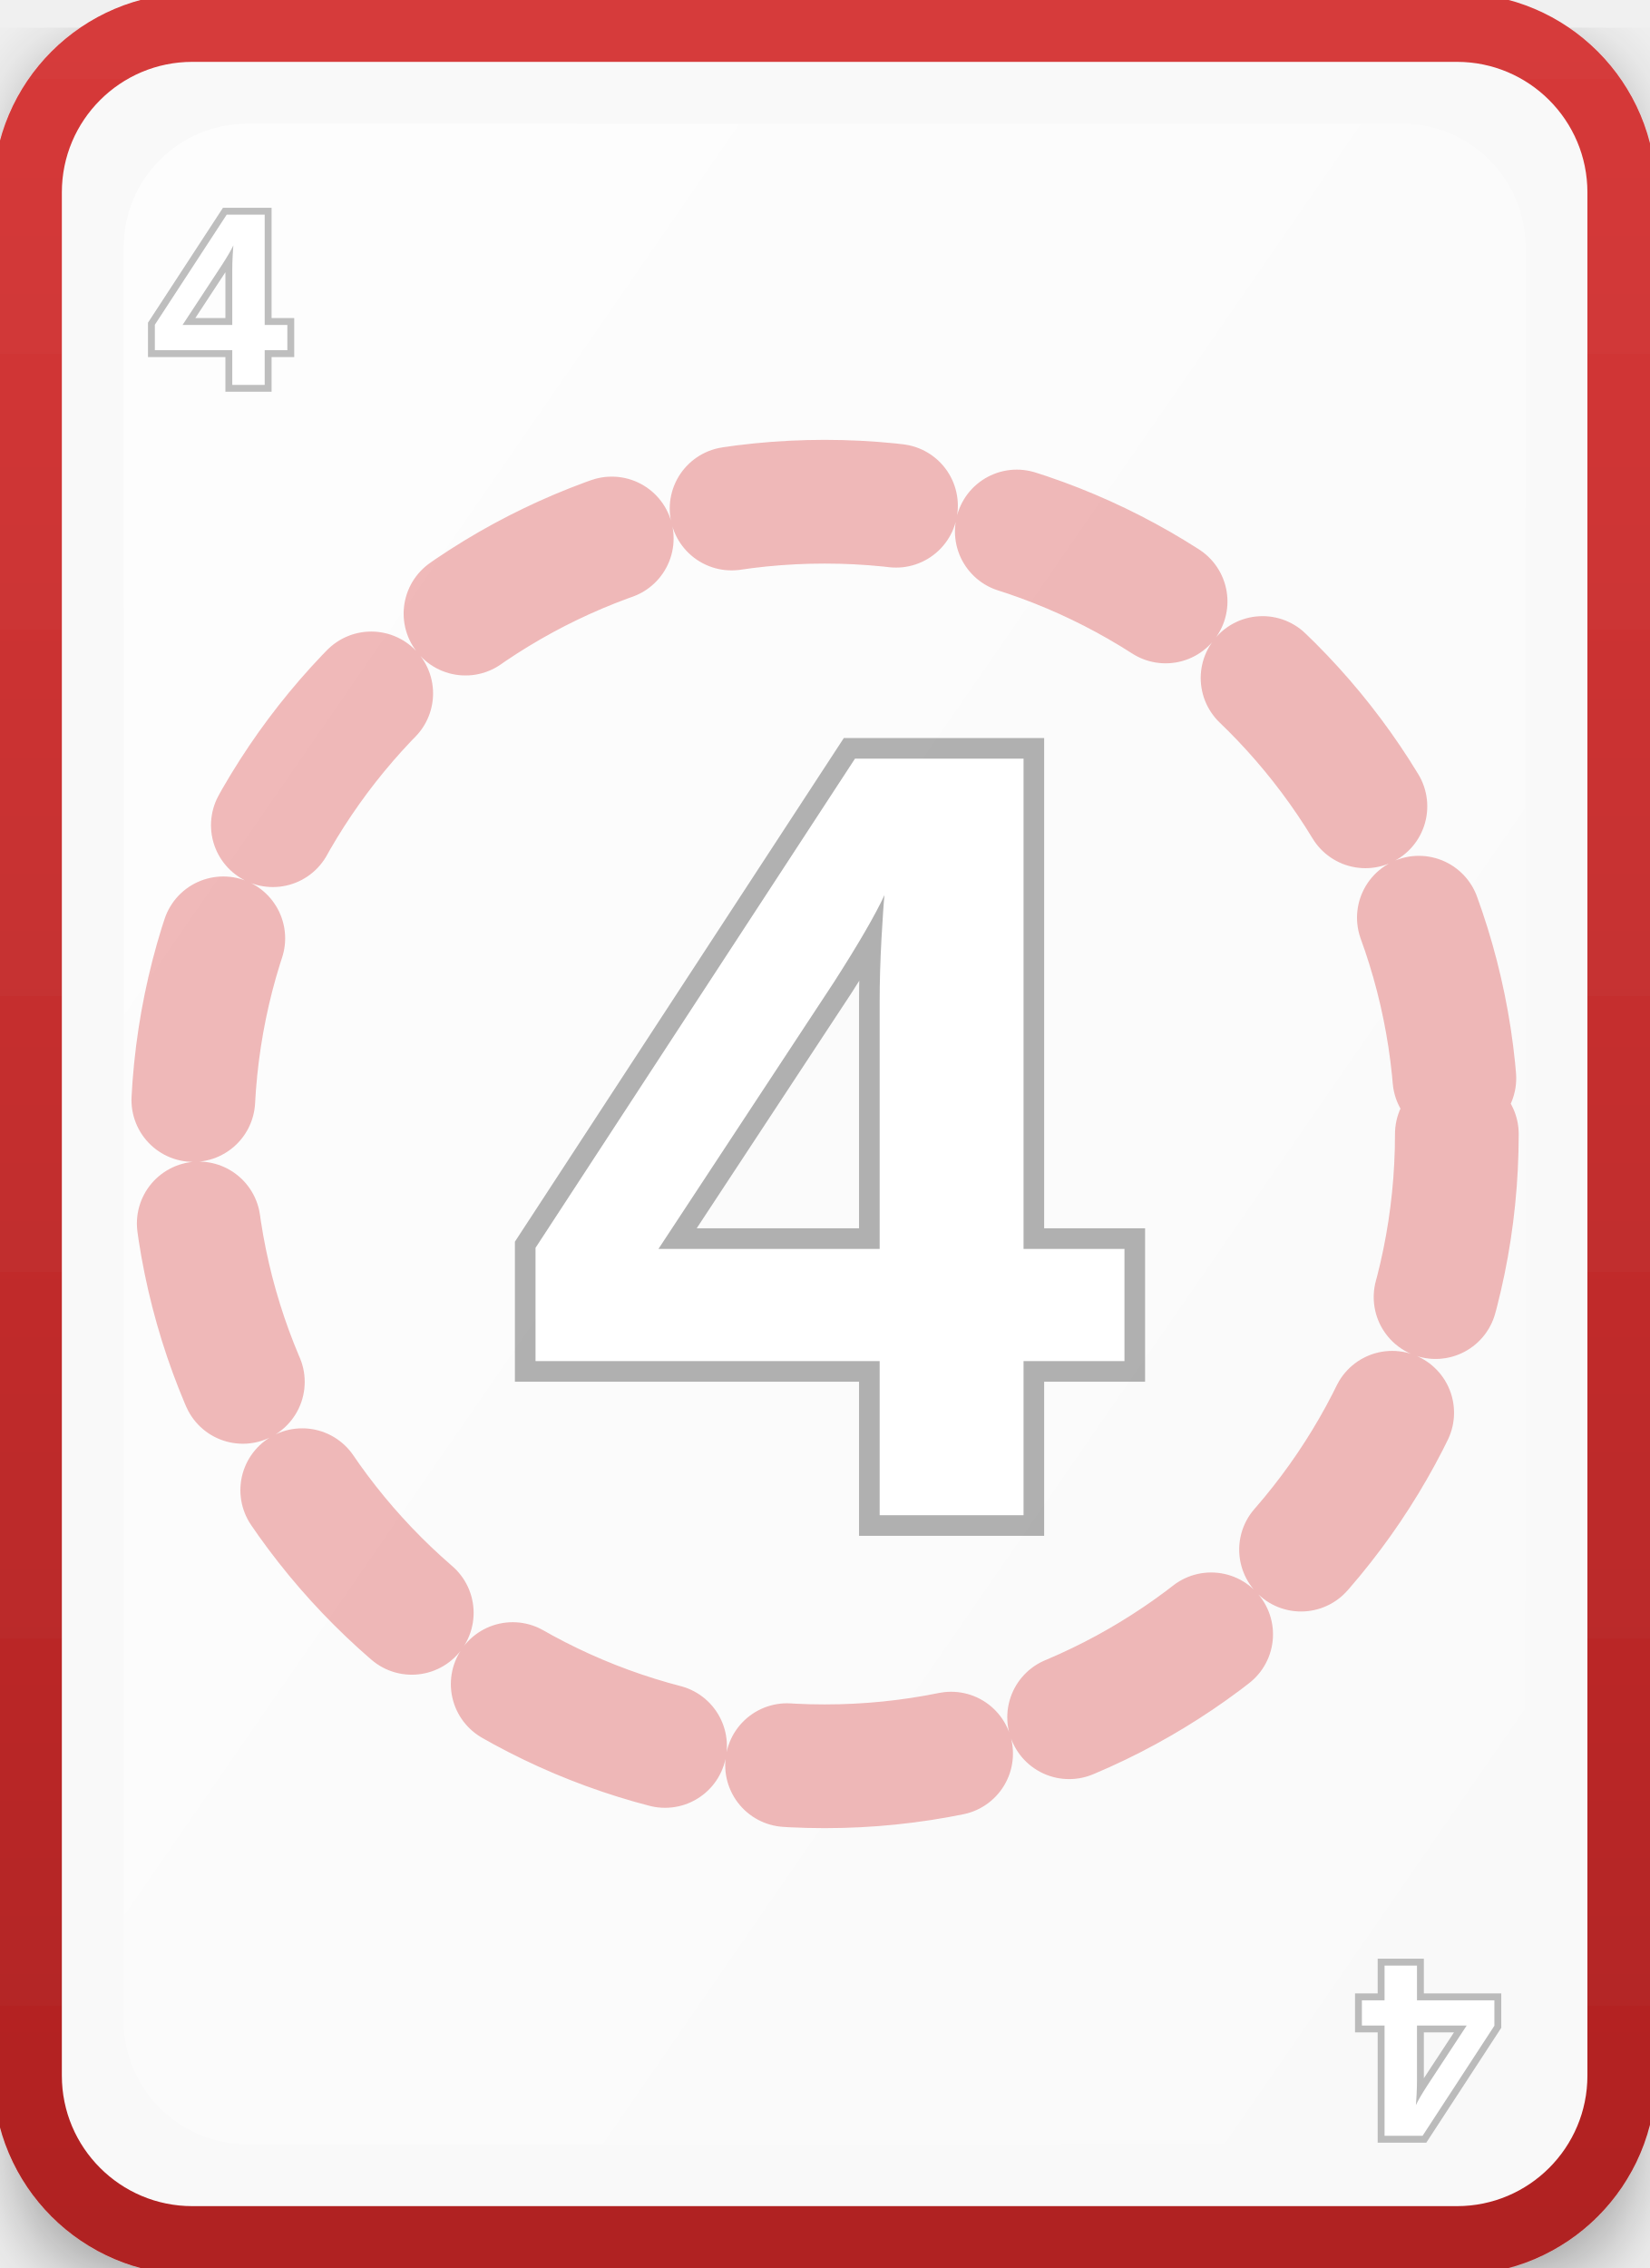
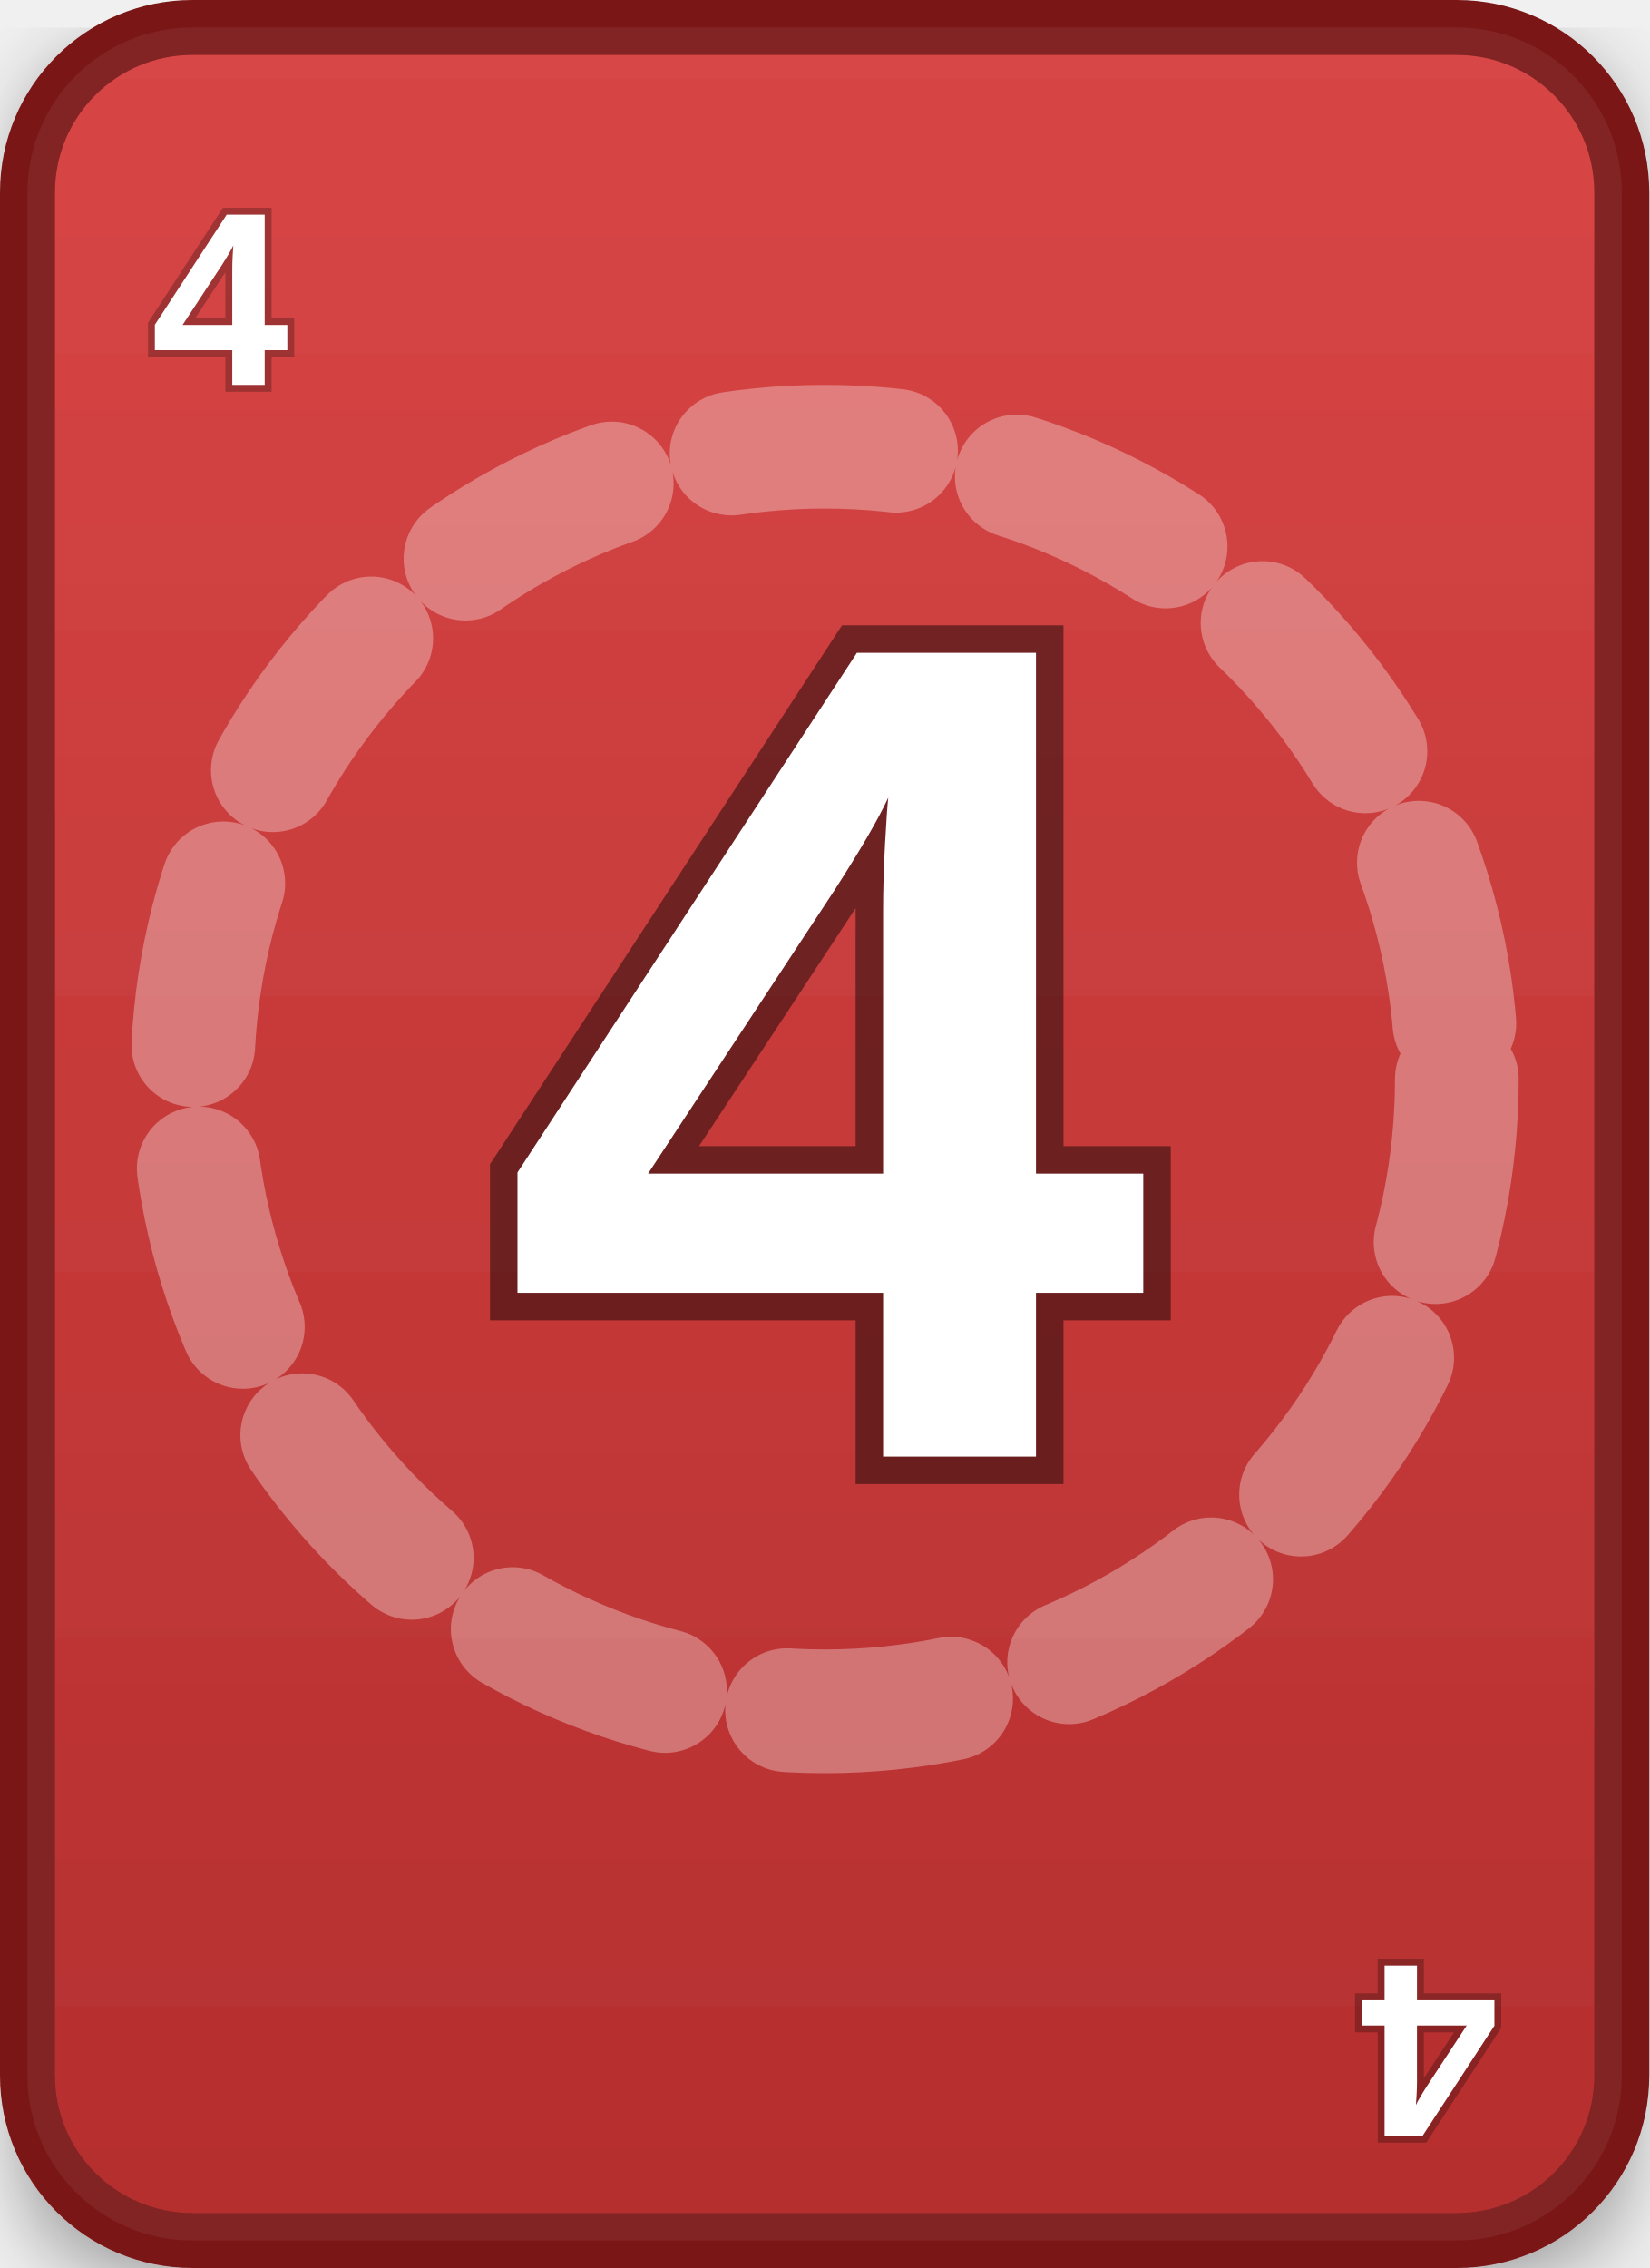
- <svg xmlns="http://www.w3.org/2000/svg" viewBox="0 0 240 330" width="240" height="330" shape-rendering="geometricPrecision" text-rendering="geometricPrecision">
+ <svg xmlns="http://www.w3.org/2000/svg" viewBox="0 0 240 330" width="240" height="330">
  <defs>
-     <linearGradient id="grad_red_4" x1="0" y1="0" x2="0" y2="1">
+     <linearGradient id="grad_red_4_filled" x1="0" y1="0" x2="0" y2="1">
      <stop offset="0%" stop-color="#d63a3a" />
      <stop offset="100%" stop-color="#b02222" />
-     </linearGradient>
-     <linearGradient id="inner_red_4" x1="0" y1="0" x2="1" y2="1">
-       <stop offset="0%" stop-color="#ffffff" stop-opacity="0.75" />
-       <stop offset="100%" stop-color="#ffffff" stop-opacity="0" />
    </linearGradient>
    <filter id="shadow" x="-10%" y="-10%" width="120%" height="120%">
      <feDropShadow dx="0" dy="4" stdDeviation="6" flood-color="rgba(0,0,0,0.35)" />
    </filter>
  </defs>
-   <rect x="4" y="4" rx="24" ry="24" width="232" height="322" fill="#f9f9f9" stroke="url(#grad_red_4)" stroke-width="10" filter="url(#shadow)" />
-   <rect x="18" y="18" rx="18" ry="18" width="204" height="294" fill="url(#inner_red_4)" />
-   <circle cx="120" cy="165" r="92" fill="none" stroke="#d63a3a" stroke-width="18" stroke-linecap="round" stroke-dasharray="24 18" opacity="0.35" />
+   <rect x="4" y="4" rx="24" ry="24" width="232" height="322" fill="url(#grad_red_4_filled)" stroke="#7a1414" stroke-width="8" filter="url(#shadow)" />
+   <rect x="4" y="4" rx="24" ry="24" width="232" height="322" fill="rgba(255,255,255,0.06)" />
+   <circle cx="120" cy="157" r="92" fill="none" stroke="rgba(255,255,255,0.32)" stroke-width="18" stroke-linecap="round" stroke-dasharray="24 18" />
  <g font-family="Arial, sans-serif" font-size="36" font-weight="700" fill="#ffffff" stroke="rgba(0,0,0,0.25)" stroke-width="2" paint-order="stroke" text-anchor="middle">
    <text x="32" y="56">4</text>
    <text x="208" y="286" transform="rotate(180 208 286)">4</text>
  </g>
-   <g font-family="Arial, sans-serif" font-size="160" font-weight="800" fill="#ffffff" stroke="rgba(0,0,0,0.3)" stroke-width="6" paint-order="stroke" text-anchor="middle" dominant-baseline="central">
-     <text x="120" y="165">4</text>
+   <g font-family="Arial, sans-serif" font-size="170" font-weight="900" fill="#ffffff" stroke="rgba(0,0,0,0.45)" stroke-width="8" paint-order="stroke" text-anchor="middle" dominant-baseline="central">
+     <text x="120" y="153">4</text>
  </g>
</svg>
